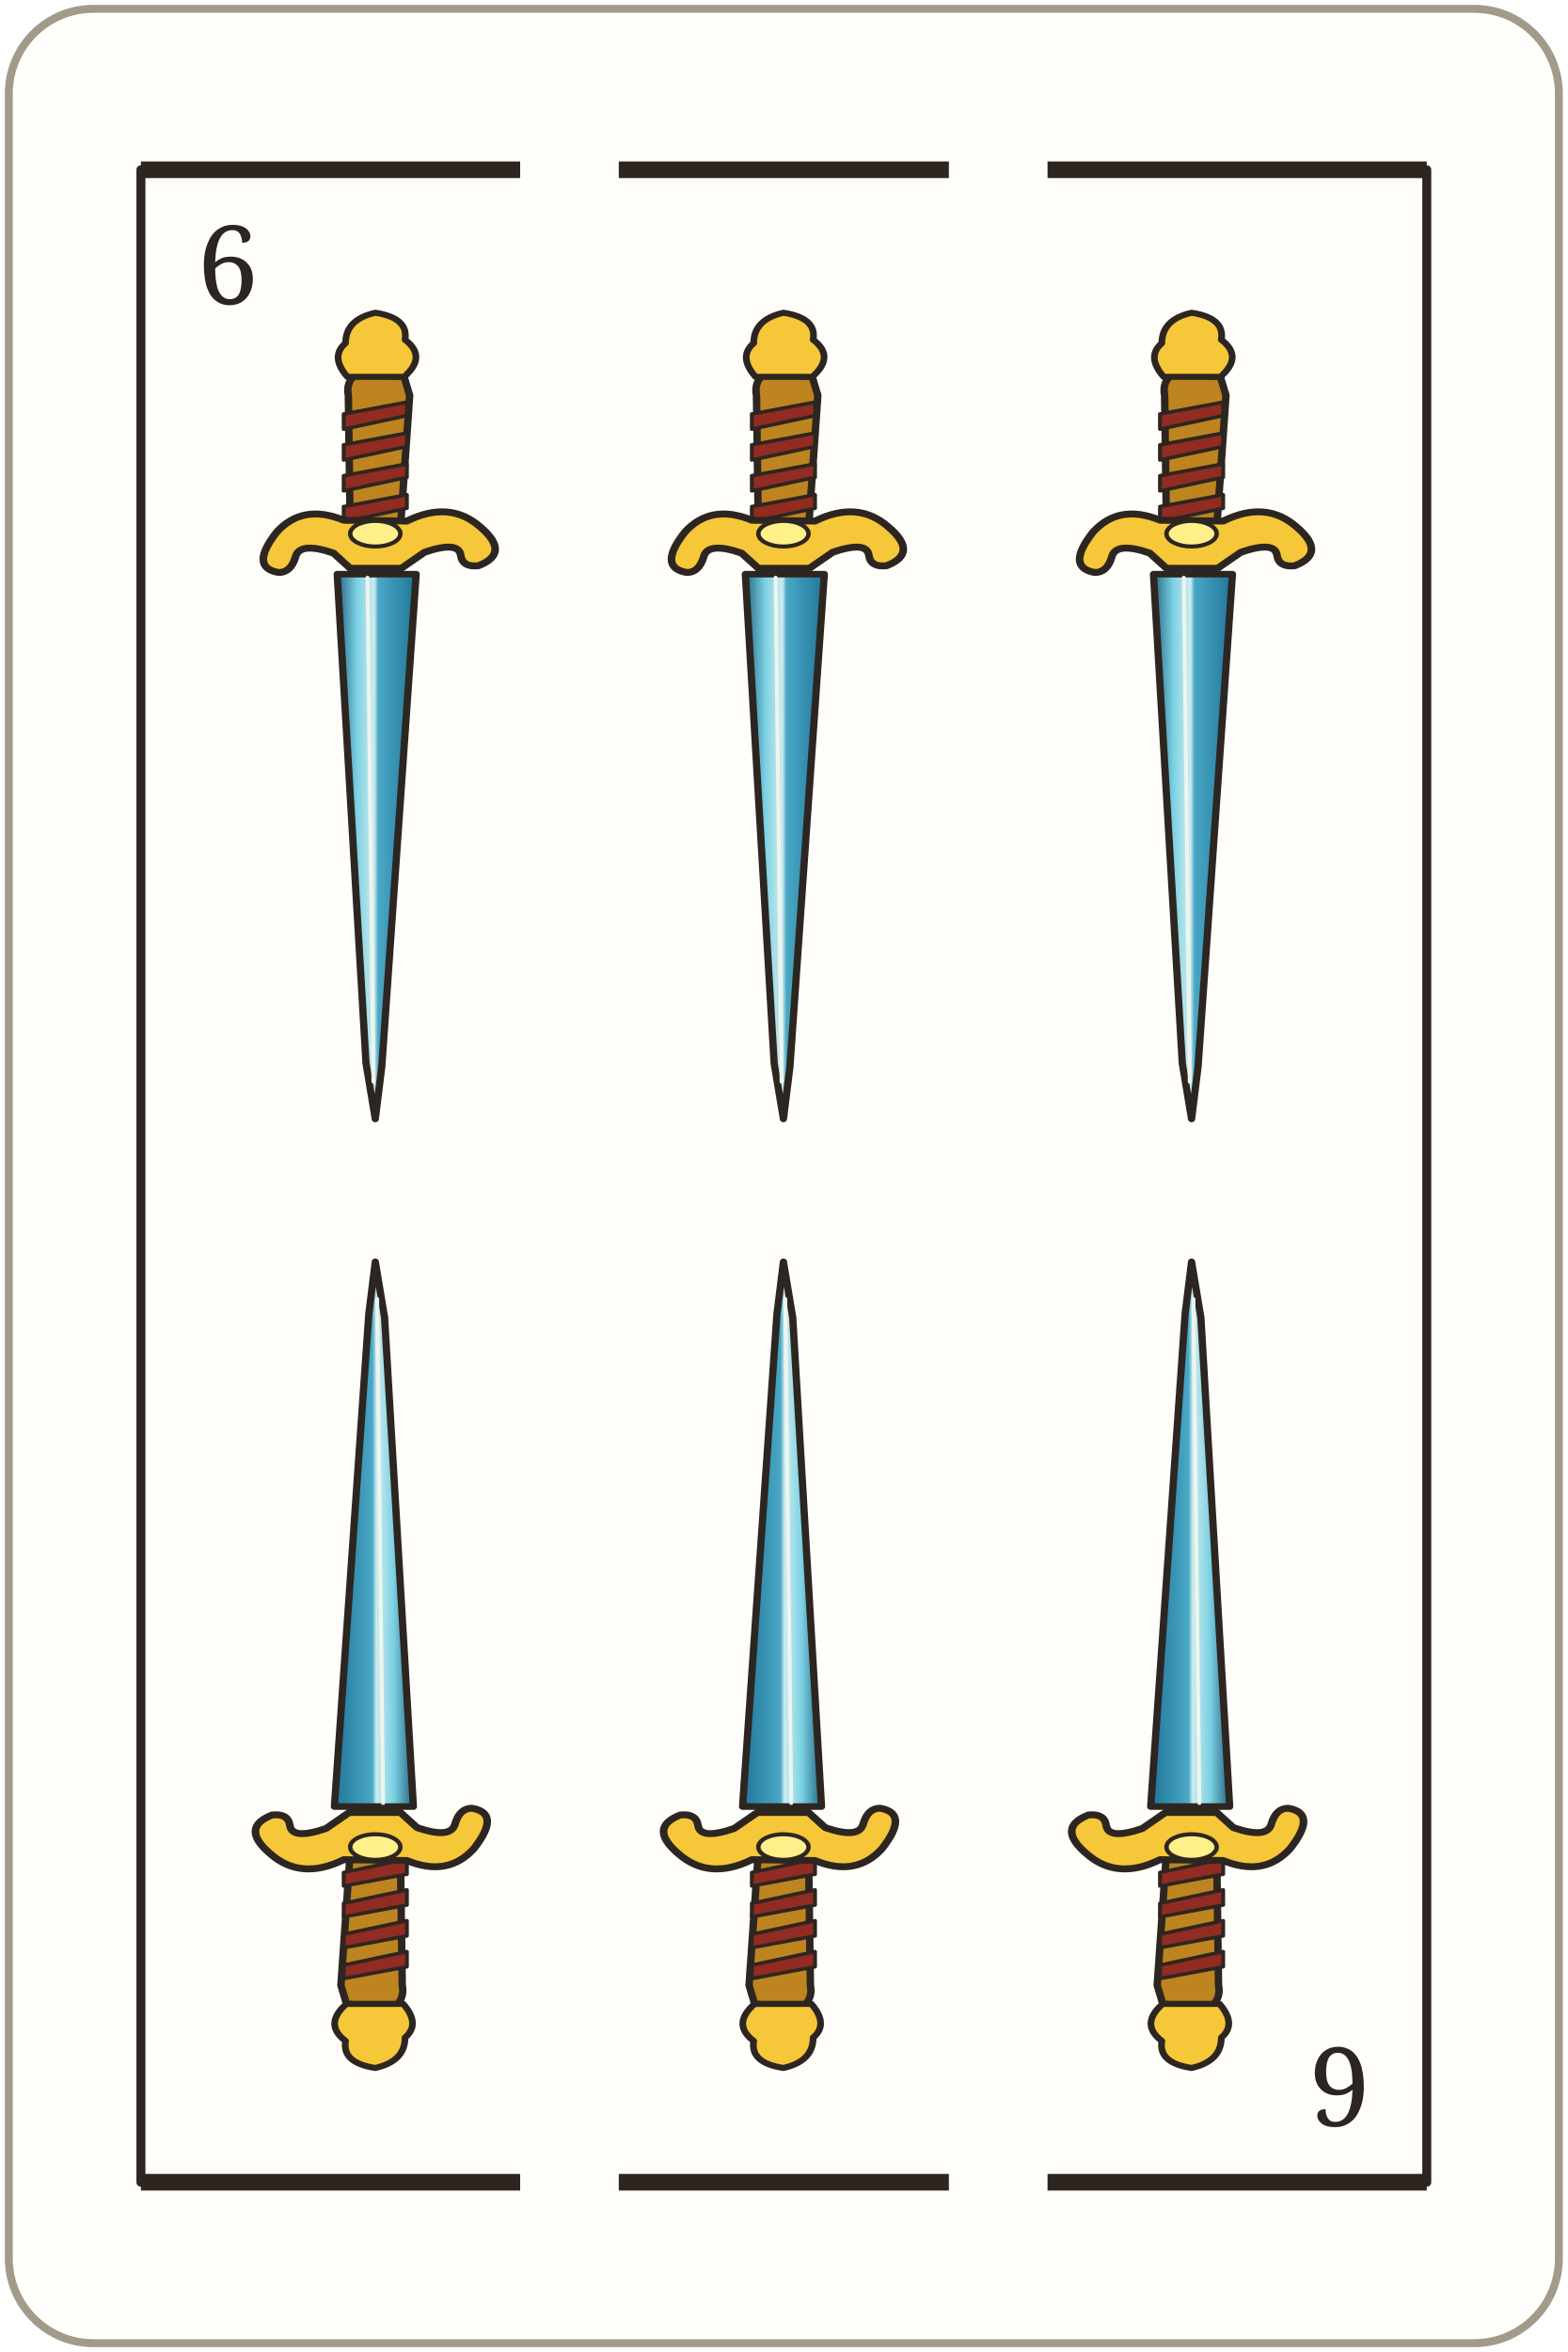
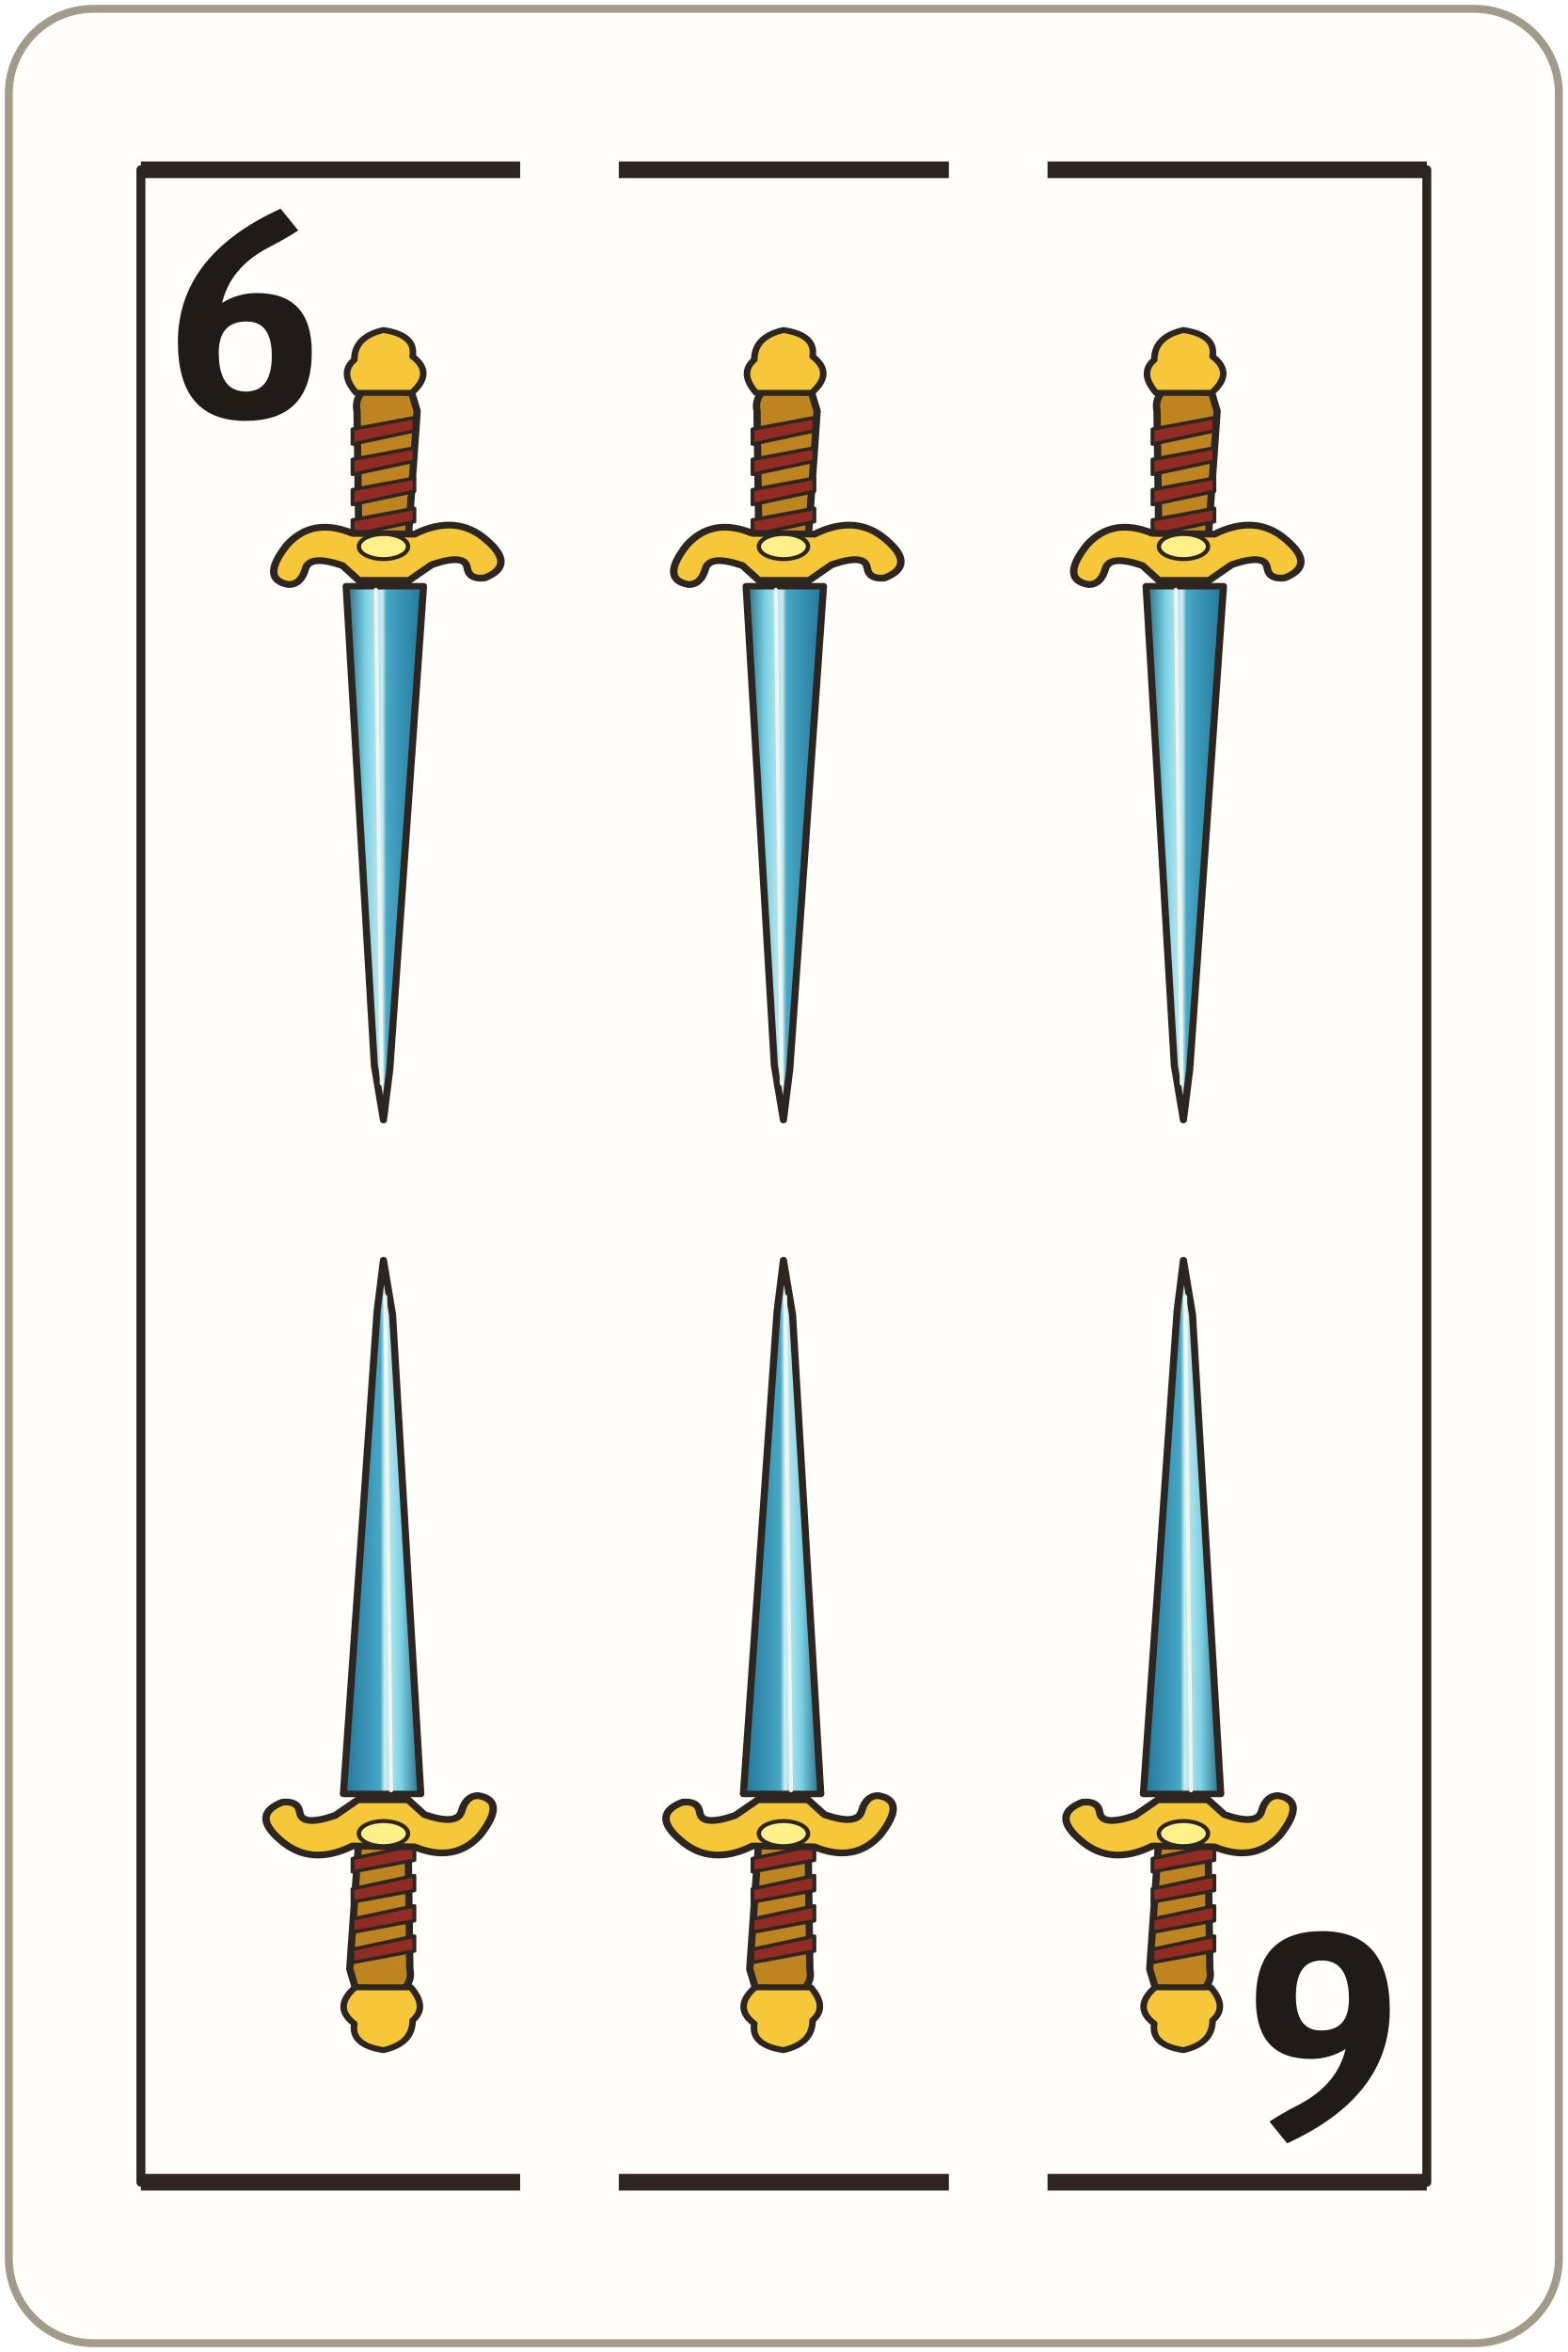
<svg xmlns="http://www.w3.org/2000/svg" width="160" height="240" viewBox="0 0 89 133" preserveAspectRatio="none">
  <defs>
    <linearGradient id="gold" x2=".85" y2="1" gradientUnits="objectBoundingBox">
      <stop stop-color="#ffed68" />
      <stop offset=".4" stop-color="#fbd04b" />
      <stop offset=".75" stop-color="#f0ae32" />
      <stop offset="1" stop-color="#f5c84d" />
    </linearGradient>
    <linearGradient id="steel">
      <stop stop-color="#236582" />
      <stop offset=".25" stop-color="#7bd1e3" />
      <stop offset=".47" stop-color="#cdebee" />
      <stop offset=".52" stop-color="#49a8c6" />
      <stop offset="1" stop-color="#217599" />
    </linearGradient>
    <linearGradient id="stick">
      <stop stop-color="#185c37" />
      <stop offset=".23" stop-color="#2d9c4f" />
      <stop offset=".48" stop-color="#83bf48" />
      <stop offset=".72" stop-color="#27964d" />
      <stop offset="1" stop-color="#1b5e38" />
    </linearGradient>
    <linearGradient id="redwood">
      <stop stop-color="#a22921" />
      <stop offset=".35" stop-color="#df4931" />
      <stop offset=".6" stop-color="#f2663b" />
      <stop offset="1" stop-color="#b62e25" />
    </linearGradient>
  </defs>
  <rect x=".5" y=".5" width="88" height="132" rx="4.8" fill="#fffefb" stroke="#a29b8a" stroke-width=".45" />
-   <g transform="translate(.60 4.20) scale(.986 .935)">
-     <g transform="translate(21.000 38.700) rotate(0.000) scale(1.07 1.02)">
-       <path d="M-2.05 -8.3 L2.2 -8.3 L.35 20.9 L0 24 L-.5 20.7Z" fill="url(#steel)" stroke="#2d2620" stroke-width="0.39" stroke-linecap="round" stroke-linejoin="round" />
-       <path d="M-.42 -8.1 L-.1 21.8" fill="none" stroke="#ecf5ee" stroke-width="0.21" stroke-linecap="round" stroke-linejoin="round" />
-       <path d="M-1.45 -18.9 Q-1.6 -19.7 -1 -20.2 L1.55 -20 L1.85 -18.9 L1.35 -11 L-1.35 -11Z" fill="#bd841f" stroke="#2d2620" stroke-width="0.4" stroke-linecap="round" stroke-linejoin="round" />
-       <path d="M-1.7 -17.8 l3.4 -.7 v.8 l-3.4 .8Z" fill="#922b21" stroke="#2d2620" stroke-width="0.21" stroke-linecap="round" stroke-linejoin="round" />
-       <path d="M-1.7 -15.97 l3.4 -.7 v.8 l-3.4 .8Z" fill="#922b21" stroke="#2d2620" stroke-width="0.21" stroke-linecap="round" stroke-linejoin="round" />
-       <path d="M-1.7 -14.14 l3.4 -.7 v.8 l-3.4 .8Z" fill="#922b21" stroke="#2d2620" stroke-width="0.21" stroke-linecap="round" stroke-linejoin="round" />
-       <path d="M-1.7 -12.31 l3.4 -.7 v.8 l-3.4 .8Z" fill="#922b21" stroke="#2d2620" stroke-width="0.21" stroke-linecap="round" stroke-linejoin="round" />
-       <path d="M-1.5 -20 Q-2.45 -21.2 -1.6 -22 Q-1.6 -23.4 0 -23.8 Q1.8 -23.5 1.6 -22.2 Q2.8 -21.2 1.55 -20Z" fill="#f6c738" stroke="#2d2620" stroke-width="0.36" stroke-linecap="round" stroke-linejoin="round" />
-       <path d="M-1.7 -11.5 Q-3.9 -12.5 -5.3 -10.8 Q-6.8 -8.7 -5.2 -8.4 Q-4.55 -8.4 -4.3 -9.3 Q-4.1 -10.25 -2.25 -9.55 L-1.35 -8.65 L1.4 -8.65 L2.65 -9.6 Q4.5 -10.3 4.6 -9.4 Q4.7 -8.7 5.55 -8.8 Q7.3 -9.55 5.65 -11.1 Q4.0 -12.7 1.7 -11.45Z" fill="#f6c738" stroke="#2d2620" stroke-width="0.41" stroke-linecap="round" stroke-linejoin="round" />
-       <ellipse cx="0" cy="-10.7" rx="1.35" ry="0.76" fill="#fff08a" stroke="#2d2620" stroke-width="0.24" />
-     </g>
-     <g transform="translate(44.500 38.700) rotate(0.000) scale(1.07 1.02)">
-       <path d="M-2.05 -8.3 L2.2 -8.3 L.35 20.9 L0 24 L-.5 20.7Z" fill="url(#steel)" stroke="#2d2620" stroke-width="0.39" stroke-linecap="round" stroke-linejoin="round" />
-       <path d="M-.42 -8.1 L-.1 21.8" fill="none" stroke="#ecf5ee" stroke-width="0.21" stroke-linecap="round" stroke-linejoin="round" />
-       <path d="M-1.45 -18.9 Q-1.6 -19.7 -1 -20.2 L1.55 -20 L1.85 -18.9 L1.35 -11 L-1.35 -11Z" fill="#bd841f" stroke="#2d2620" stroke-width="0.4" stroke-linecap="round" stroke-linejoin="round" />
-       <path d="M-1.7 -17.8 l3.4 -.7 v.8 l-3.4 .8Z" fill="#922b21" stroke="#2d2620" stroke-width="0.21" stroke-linecap="round" stroke-linejoin="round" />
-       <path d="M-1.7 -15.97 l3.4 -.7 v.8 l-3.4 .8Z" fill="#922b21" stroke="#2d2620" stroke-width="0.21" stroke-linecap="round" stroke-linejoin="round" />
-       <path d="M-1.7 -14.14 l3.4 -.7 v.8 l-3.4 .8Z" fill="#922b21" stroke="#2d2620" stroke-width="0.21" stroke-linecap="round" stroke-linejoin="round" />
-       <path d="M-1.7 -12.31 l3.4 -.7 v.8 l-3.4 .8Z" fill="#922b21" stroke="#2d2620" stroke-width="0.21" stroke-linecap="round" stroke-linejoin="round" />
-       <path d="M-1.5 -20 Q-2.45 -21.2 -1.6 -22 Q-1.6 -23.4 0 -23.8 Q1.8 -23.5 1.6 -22.2 Q2.8 -21.2 1.55 -20Z" fill="#f6c738" stroke="#2d2620" stroke-width="0.36" stroke-linecap="round" stroke-linejoin="round" />
-       <path d="M-1.7 -11.5 Q-3.9 -12.5 -5.3 -10.8 Q-6.8 -8.7 -5.2 -8.4 Q-4.55 -8.4 -4.3 -9.3 Q-4.1 -10.25 -2.25 -9.55 L-1.35 -8.65 L1.4 -8.65 L2.65 -9.6 Q4.5 -10.3 4.6 -9.4 Q4.7 -8.7 5.55 -8.8 Q7.3 -9.55 5.65 -11.1 Q4.0 -12.7 1.7 -11.45Z" fill="#f6c738" stroke="#2d2620" stroke-width="0.41" stroke-linecap="round" stroke-linejoin="round" />
-       <ellipse cx="0" cy="-10.7" rx="1.35" ry="0.76" fill="#fff08a" stroke="#2d2620" stroke-width="0.24" />
-     </g>
-     <g transform="translate(68.000 38.700) rotate(0.000) scale(1.07 1.02)">
-       <path d="M-2.05 -8.3 L2.2 -8.3 L.35 20.9 L0 24 L-.5 20.7Z" fill="url(#steel)" stroke="#2d2620" stroke-width="0.39" stroke-linecap="round" stroke-linejoin="round" />
-       <path d="M-.42 -8.1 L-.1 21.8" fill="none" stroke="#ecf5ee" stroke-width="0.21" stroke-linecap="round" stroke-linejoin="round" />
-       <path d="M-1.45 -18.9 Q-1.6 -19.7 -1 -20.2 L1.55 -20 L1.85 -18.9 L1.35 -11 L-1.35 -11Z" fill="#bd841f" stroke="#2d2620" stroke-width="0.4" stroke-linecap="round" stroke-linejoin="round" />
-       <path d="M-1.7 -17.8 l3.4 -.7 v.8 l-3.4 .8Z" fill="#922b21" stroke="#2d2620" stroke-width="0.21" stroke-linecap="round" stroke-linejoin="round" />
-       <path d="M-1.7 -15.97 l3.4 -.7 v.8 l-3.4 .8Z" fill="#922b21" stroke="#2d2620" stroke-width="0.21" stroke-linecap="round" stroke-linejoin="round" />
-       <path d="M-1.7 -14.14 l3.4 -.7 v.8 l-3.4 .8Z" fill="#922b21" stroke="#2d2620" stroke-width="0.21" stroke-linecap="round" stroke-linejoin="round" />
-       <path d="M-1.7 -12.31 l3.4 -.7 v.8 l-3.4 .8Z" fill="#922b21" stroke="#2d2620" stroke-width="0.21" stroke-linecap="round" stroke-linejoin="round" />
-       <path d="M-1.5 -20 Q-2.45 -21.2 -1.6 -22 Q-1.6 -23.4 0 -23.8 Q1.8 -23.5 1.6 -22.2 Q2.8 -21.2 1.55 -20Z" fill="#f6c738" stroke="#2d2620" stroke-width="0.36" stroke-linecap="round" stroke-linejoin="round" />
-       <path d="M-1.7 -11.5 Q-3.9 -12.5 -5.3 -10.8 Q-6.8 -8.7 -5.2 -8.4 Q-4.55 -8.4 -4.3 -9.3 Q-4.1 -10.25 -2.25 -9.55 L-1.35 -8.65 L1.4 -8.65 L2.65 -9.6 Q4.5 -10.3 4.6 -9.4 Q4.7 -8.7 5.55 -8.8 Q7.3 -9.55 5.65 -11.1 Q4.0 -12.7 1.7 -11.45Z" fill="#f6c738" stroke="#2d2620" stroke-width="0.41" stroke-linecap="round" stroke-linejoin="round" />
-       <ellipse cx="0" cy="-10.7" rx="1.35" ry="0.76" fill="#fff08a" stroke="#2d2620" stroke-width="0.24" />
-     </g>
-     <g transform="translate(21.000 96.300) rotate(180.000) scale(1.07 1.02)">
-       <path d="M-2.05 -8.3 L2.2 -8.3 L.35 20.9 L0 24 L-.5 20.7Z" fill="url(#steel)" stroke="#2d2620" stroke-width="0.39" stroke-linecap="round" stroke-linejoin="round" />
-       <path d="M-.42 -8.1 L-.1 21.8" fill="none" stroke="#ecf5ee" stroke-width="0.21" stroke-linecap="round" stroke-linejoin="round" />
-       <path d="M-1.45 -18.9 Q-1.6 -19.7 -1 -20.2 L1.55 -20 L1.85 -18.9 L1.35 -11 L-1.35 -11Z" fill="#bd841f" stroke="#2d2620" stroke-width="0.4" stroke-linecap="round" stroke-linejoin="round" />
-       <path d="M-1.7 -17.8 l3.4 -.7 v.8 l-3.4 .8Z" fill="#922b21" stroke="#2d2620" stroke-width="0.21" stroke-linecap="round" stroke-linejoin="round" />
-       <path d="M-1.7 -15.97 l3.4 -.7 v.8 l-3.4 .8Z" fill="#922b21" stroke="#2d2620" stroke-width="0.21" stroke-linecap="round" stroke-linejoin="round" />
-       <path d="M-1.7 -14.14 l3.4 -.7 v.8 l-3.4 .8Z" fill="#922b21" stroke="#2d2620" stroke-width="0.21" stroke-linecap="round" stroke-linejoin="round" />
-       <path d="M-1.7 -12.31 l3.4 -.7 v.8 l-3.4 .8Z" fill="#922b21" stroke="#2d2620" stroke-width="0.21" stroke-linecap="round" stroke-linejoin="round" />
-       <path d="M-1.5 -20 Q-2.45 -21.2 -1.6 -22 Q-1.6 -23.4 0 -23.8 Q1.8 -23.5 1.6 -22.2 Q2.8 -21.2 1.55 -20Z" fill="#f6c738" stroke="#2d2620" stroke-width="0.36" stroke-linecap="round" stroke-linejoin="round" />
-       <path d="M-1.7 -11.5 Q-3.9 -12.5 -5.3 -10.8 Q-6.8 -8.7 -5.2 -8.4 Q-4.55 -8.4 -4.3 -9.3 Q-4.1 -10.25 -2.25 -9.55 L-1.35 -8.65 L1.4 -8.65 L2.65 -9.6 Q4.5 -10.3 4.6 -9.4 Q4.7 -8.7 5.55 -8.8 Q7.3 -9.55 5.65 -11.1 Q4.0 -12.7 1.7 -11.45Z" fill="#f6c738" stroke="#2d2620" stroke-width="0.41" stroke-linecap="round" stroke-linejoin="round" />
-       <ellipse cx="0" cy="-10.7" rx="1.35" ry="0.76" fill="#fff08a" stroke="#2d2620" stroke-width="0.24" />
-     </g>
-     <g transform="translate(44.500 96.300) rotate(180.000) scale(1.07 1.02)">
-       <path d="M-2.05 -8.3 L2.2 -8.3 L.35 20.9 L0 24 L-.5 20.7Z" fill="url(#steel)" stroke="#2d2620" stroke-width="0.39" stroke-linecap="round" stroke-linejoin="round" />
-       <path d="M-.42 -8.1 L-.1 21.8" fill="none" stroke="#ecf5ee" stroke-width="0.21" stroke-linecap="round" stroke-linejoin="round" />
-       <path d="M-1.45 -18.9 Q-1.6 -19.7 -1 -20.2 L1.55 -20 L1.85 -18.9 L1.35 -11 L-1.35 -11Z" fill="#bd841f" stroke="#2d2620" stroke-width="0.4" stroke-linecap="round" stroke-linejoin="round" />
-       <path d="M-1.7 -17.8 l3.4 -.7 v.8 l-3.4 .8Z" fill="#922b21" stroke="#2d2620" stroke-width="0.21" stroke-linecap="round" stroke-linejoin="round" />
-       <path d="M-1.7 -15.97 l3.4 -.7 v.8 l-3.4 .8Z" fill="#922b21" stroke="#2d2620" stroke-width="0.21" stroke-linecap="round" stroke-linejoin="round" />
-       <path d="M-1.7 -14.14 l3.4 -.7 v.8 l-3.4 .8Z" fill="#922b21" stroke="#2d2620" stroke-width="0.21" stroke-linecap="round" stroke-linejoin="round" />
-       <path d="M-1.7 -12.31 l3.4 -.7 v.8 l-3.4 .8Z" fill="#922b21" stroke="#2d2620" stroke-width="0.21" stroke-linecap="round" stroke-linejoin="round" />
-       <path d="M-1.5 -20 Q-2.45 -21.2 -1.6 -22 Q-1.6 -23.4 0 -23.8 Q1.8 -23.5 1.6 -22.2 Q2.8 -21.2 1.55 -20Z" fill="#f6c738" stroke="#2d2620" stroke-width="0.36" stroke-linecap="round" stroke-linejoin="round" />
-       <path d="M-1.7 -11.5 Q-3.9 -12.5 -5.3 -10.8 Q-6.8 -8.7 -5.2 -8.4 Q-4.55 -8.4 -4.3 -9.3 Q-4.1 -10.25 -2.25 -9.55 L-1.35 -8.65 L1.4 -8.65 L2.65 -9.6 Q4.5 -10.3 4.6 -9.4 Q4.7 -8.7 5.55 -8.8 Q7.3 -9.55 5.65 -11.1 Q4.0 -12.7 1.7 -11.45Z" fill="#f6c738" stroke="#2d2620" stroke-width="0.41" stroke-linecap="round" stroke-linejoin="round" />
-       <ellipse cx="0" cy="-10.7" rx="1.35" ry="0.76" fill="#fff08a" stroke="#2d2620" stroke-width="0.24" />
-     </g>
-     <g transform="translate(68.000 96.300) rotate(180.000) scale(1.07 1.02)">
-       <path d="M-2.05 -8.3 L2.2 -8.3 L.35 20.9 L0 24 L-.5 20.7Z" fill="url(#steel)" stroke="#2d2620" stroke-width="0.39" stroke-linecap="round" stroke-linejoin="round" />
-       <path d="M-.42 -8.1 L-.1 21.8" fill="none" stroke="#ecf5ee" stroke-width="0.21" stroke-linecap="round" stroke-linejoin="round" />
-       <path d="M-1.45 -18.9 Q-1.6 -19.7 -1 -20.2 L1.55 -20 L1.85 -18.9 L1.35 -11 L-1.35 -11Z" fill="#bd841f" stroke="#2d2620" stroke-width="0.4" stroke-linecap="round" stroke-linejoin="round" />
-       <path d="M-1.7 -17.8 l3.4 -.7 v.8 l-3.4 .8Z" fill="#922b21" stroke="#2d2620" stroke-width="0.21" stroke-linecap="round" stroke-linejoin="round" />
-       <path d="M-1.7 -15.97 l3.4 -.7 v.8 l-3.4 .8Z" fill="#922b21" stroke="#2d2620" stroke-width="0.21" stroke-linecap="round" stroke-linejoin="round" />
-       <path d="M-1.7 -14.14 l3.4 -.7 v.8 l-3.4 .8Z" fill="#922b21" stroke="#2d2620" stroke-width="0.21" stroke-linecap="round" stroke-linejoin="round" />
-       <path d="M-1.7 -12.31 l3.4 -.7 v.8 l-3.4 .8Z" fill="#922b21" stroke="#2d2620" stroke-width="0.21" stroke-linecap="round" stroke-linejoin="round" />
-       <path d="M-1.5 -20 Q-2.45 -21.2 -1.6 -22 Q-1.6 -23.4 0 -23.8 Q1.8 -23.5 1.6 -22.2 Q2.8 -21.2 1.55 -20Z" fill="#f6c738" stroke="#2d2620" stroke-width="0.36" stroke-linecap="round" stroke-linejoin="round" />
-       <path d="M-1.7 -11.5 Q-3.9 -12.5 -5.3 -10.8 Q-6.8 -8.7 -5.2 -8.4 Q-4.55 -8.4 -4.3 -9.3 Q-4.1 -10.25 -2.25 -9.55 L-1.35 -8.65 L1.4 -8.65 L2.65 -9.6 Q4.5 -10.3 4.6 -9.4 Q4.7 -8.7 5.55 -8.8 Q7.3 -9.55 5.65 -11.1 Q4.0 -12.7 1.7 -11.45Z" fill="#f6c738" stroke="#2d2620" stroke-width="0.41" stroke-linecap="round" stroke-linejoin="round" />
-       <ellipse cx="0" cy="-10.7" rx="1.35" ry="0.76" fill="#fff08a" stroke="#2d2620" stroke-width="0.24" />
+   <g transform="translate(44.5 66.5) scale(0.98) translate(-44.5 -66.5)">
+     <g transform="translate(.60 4.20) scale(.986 .935)">
+       <g transform="translate(21.000 38.700) rotate(0.000) scale(1.07 1.02)">
+         <path d="M-2.05 -8.3 L2.2 -8.3 L.35 20.9 L0 24 L-.5 20.7Z" fill="url(#steel)" stroke="#2d2620" stroke-width="0.39" stroke-linecap="round" stroke-linejoin="round" />
+         <path d="M-.42 -8.1 L-.1 21.8" fill="none" stroke="#ecf5ee" stroke-width="0.21" stroke-linecap="round" stroke-linejoin="round" />
+         <path d="M-1.45 -18.9 Q-1.6 -19.7 -1 -20.2 L1.55 -20 L1.85 -18.9 L1.35 -11 L-1.35 -11Z" fill="#bd841f" stroke="#2d2620" stroke-width="0.4" stroke-linecap="round" stroke-linejoin="round" />
+         <path d="M-1.7 -17.8 l3.4 -.7 v.8 l-3.4 .8Z" fill="#922b21" stroke="#2d2620" stroke-width="0.21" stroke-linecap="round" stroke-linejoin="round" />
+         <path d="M-1.7 -15.97 l3.4 -.7 v.8 l-3.4 .8Z" fill="#922b21" stroke="#2d2620" stroke-width="0.21" stroke-linecap="round" stroke-linejoin="round" />
+         <path d="M-1.7 -14.14 l3.4 -.7 v.8 l-3.4 .8Z" fill="#922b21" stroke="#2d2620" stroke-width="0.21" stroke-linecap="round" stroke-linejoin="round" />
+         <path d="M-1.7 -12.31 l3.4 -.7 v.8 l-3.4 .8Z" fill="#922b21" stroke="#2d2620" stroke-width="0.21" stroke-linecap="round" stroke-linejoin="round" />
+         <path d="M-1.5 -20 Q-2.45 -21.2 -1.6 -22 Q-1.6 -23.4 0 -23.8 Q1.8 -23.5 1.6 -22.2 Q2.8 -21.2 1.55 -20Z" fill="#f6c738" stroke="#2d2620" stroke-width="0.36" stroke-linecap="round" stroke-linejoin="round" />
+         <path d="M-1.7 -11.5 Q-3.9 -12.5 -5.3 -10.8 Q-6.8 -8.7 -5.2 -8.4 Q-4.55 -8.4 -4.3 -9.3 Q-4.1 -10.25 -2.25 -9.55 L-1.35 -8.65 L1.4 -8.65 L2.65 -9.6 Q4.5 -10.3 4.6 -9.4 Q4.7 -8.7 5.55 -8.8 Q7.3 -9.55 5.65 -11.1 Q4.0 -12.7 1.7 -11.45Z" fill="#f6c738" stroke="#2d2620" stroke-width="0.41" stroke-linecap="round" stroke-linejoin="round" />
+         <ellipse cx="0" cy="-10.7" rx="1.35" ry="0.76" fill="#fff08a" stroke="#2d2620" stroke-width="0.24" />
+       </g>
+       <g transform="translate(44.500 38.700) rotate(0.000) scale(1.07 1.02)">
+         <path d="M-2.05 -8.3 L2.2 -8.3 L.35 20.9 L0 24 L-.5 20.7Z" fill="url(#steel)" stroke="#2d2620" stroke-width="0.39" stroke-linecap="round" stroke-linejoin="round" />
+         <path d="M-.42 -8.1 L-.1 21.8" fill="none" stroke="#ecf5ee" stroke-width="0.21" stroke-linecap="round" stroke-linejoin="round" />
+         <path d="M-1.45 -18.9 Q-1.6 -19.7 -1 -20.2 L1.55 -20 L1.85 -18.9 L1.35 -11 L-1.35 -11Z" fill="#bd841f" stroke="#2d2620" stroke-width="0.4" stroke-linecap="round" stroke-linejoin="round" />
+         <path d="M-1.7 -17.8 l3.4 -.7 v.8 l-3.4 .8Z" fill="#922b21" stroke="#2d2620" stroke-width="0.21" stroke-linecap="round" stroke-linejoin="round" />
+         <path d="M-1.7 -15.97 l3.4 -.7 v.8 l-3.4 .8Z" fill="#922b21" stroke="#2d2620" stroke-width="0.21" stroke-linecap="round" stroke-linejoin="round" />
+         <path d="M-1.7 -14.14 l3.4 -.7 v.8 l-3.4 .8Z" fill="#922b21" stroke="#2d2620" stroke-width="0.21" stroke-linecap="round" stroke-linejoin="round" />
+         <path d="M-1.7 -12.31 l3.4 -.7 v.8 l-3.4 .8Z" fill="#922b21" stroke="#2d2620" stroke-width="0.21" stroke-linecap="round" stroke-linejoin="round" />
+         <path d="M-1.5 -20 Q-2.45 -21.2 -1.6 -22 Q-1.6 -23.4 0 -23.8 Q1.8 -23.5 1.6 -22.2 Q2.8 -21.2 1.55 -20Z" fill="#f6c738" stroke="#2d2620" stroke-width="0.36" stroke-linecap="round" stroke-linejoin="round" />
+         <path d="M-1.7 -11.5 Q-3.9 -12.5 -5.3 -10.8 Q-6.8 -8.7 -5.2 -8.4 Q-4.55 -8.4 -4.3 -9.3 Q-4.1 -10.25 -2.25 -9.55 L-1.35 -8.65 L1.4 -8.65 L2.65 -9.6 Q4.5 -10.3 4.6 -9.4 Q4.7 -8.7 5.55 -8.8 Q7.3 -9.55 5.65 -11.1 Q4.0 -12.7 1.7 -11.45Z" fill="#f6c738" stroke="#2d2620" stroke-width="0.41" stroke-linecap="round" stroke-linejoin="round" />
+         <ellipse cx="0" cy="-10.7" rx="1.35" ry="0.76" fill="#fff08a" stroke="#2d2620" stroke-width="0.24" />
+       </g>
+       <g transform="translate(68.000 38.700) rotate(0.000) scale(1.07 1.02)">
+         <path d="M-2.05 -8.3 L2.2 -8.3 L.35 20.9 L0 24 L-.5 20.7Z" fill="url(#steel)" stroke="#2d2620" stroke-width="0.39" stroke-linecap="round" stroke-linejoin="round" />
+         <path d="M-.42 -8.1 L-.1 21.8" fill="none" stroke="#ecf5ee" stroke-width="0.21" stroke-linecap="round" stroke-linejoin="round" />
+         <path d="M-1.45 -18.9 Q-1.6 -19.7 -1 -20.2 L1.55 -20 L1.85 -18.9 L1.35 -11 L-1.35 -11Z" fill="#bd841f" stroke="#2d2620" stroke-width="0.4" stroke-linecap="round" stroke-linejoin="round" />
+         <path d="M-1.7 -17.8 l3.4 -.7 v.8 l-3.4 .8Z" fill="#922b21" stroke="#2d2620" stroke-width="0.21" stroke-linecap="round" stroke-linejoin="round" />
+         <path d="M-1.7 -15.97 l3.4 -.7 v.8 l-3.4 .8Z" fill="#922b21" stroke="#2d2620" stroke-width="0.21" stroke-linecap="round" stroke-linejoin="round" />
+         <path d="M-1.7 -14.14 l3.4 -.7 v.8 l-3.4 .8Z" fill="#922b21" stroke="#2d2620" stroke-width="0.21" stroke-linecap="round" stroke-linejoin="round" />
+         <path d="M-1.7 -12.31 l3.4 -.7 v.8 l-3.4 .8Z" fill="#922b21" stroke="#2d2620" stroke-width="0.21" stroke-linecap="round" stroke-linejoin="round" />
+         <path d="M-1.5 -20 Q-2.45 -21.2 -1.6 -22 Q-1.6 -23.4 0 -23.8 Q1.8 -23.5 1.6 -22.2 Q2.8 -21.2 1.55 -20Z" fill="#f6c738" stroke="#2d2620" stroke-width="0.36" stroke-linecap="round" stroke-linejoin="round" />
+         <path d="M-1.7 -11.5 Q-3.9 -12.5 -5.3 -10.8 Q-6.8 -8.7 -5.2 -8.4 Q-4.55 -8.4 -4.3 -9.3 Q-4.1 -10.25 -2.25 -9.55 L-1.35 -8.65 L1.4 -8.65 L2.65 -9.6 Q4.5 -10.3 4.6 -9.4 Q4.7 -8.7 5.55 -8.8 Q7.3 -9.55 5.65 -11.1 Q4.0 -12.7 1.7 -11.45Z" fill="#f6c738" stroke="#2d2620" stroke-width="0.41" stroke-linecap="round" stroke-linejoin="round" />
+         <ellipse cx="0" cy="-10.7" rx="1.35" ry="0.76" fill="#fff08a" stroke="#2d2620" stroke-width="0.24" />
+       </g>
+       <g transform="translate(21.000 96.300) rotate(180.000) scale(1.07 1.02)">
+         <path d="M-2.05 -8.3 L2.2 -8.3 L.35 20.9 L0 24 L-.5 20.7Z" fill="url(#steel)" stroke="#2d2620" stroke-width="0.39" stroke-linecap="round" stroke-linejoin="round" />
+         <path d="M-.42 -8.1 L-.1 21.8" fill="none" stroke="#ecf5ee" stroke-width="0.21" stroke-linecap="round" stroke-linejoin="round" />
+         <path d="M-1.45 -18.9 Q-1.6 -19.7 -1 -20.2 L1.55 -20 L1.85 -18.9 L1.35 -11 L-1.35 -11Z" fill="#bd841f" stroke="#2d2620" stroke-width="0.4" stroke-linecap="round" stroke-linejoin="round" />
+         <path d="M-1.7 -17.8 l3.4 -.7 v.8 l-3.4 .8Z" fill="#922b21" stroke="#2d2620" stroke-width="0.21" stroke-linecap="round" stroke-linejoin="round" />
+         <path d="M-1.7 -15.97 l3.4 -.7 v.8 l-3.4 .8Z" fill="#922b21" stroke="#2d2620" stroke-width="0.21" stroke-linecap="round" stroke-linejoin="round" />
+         <path d="M-1.7 -14.14 l3.4 -.7 v.8 l-3.4 .8Z" fill="#922b21" stroke="#2d2620" stroke-width="0.21" stroke-linecap="round" stroke-linejoin="round" />
+         <path d="M-1.7 -12.31 l3.4 -.7 v.8 l-3.4 .8Z" fill="#922b21" stroke="#2d2620" stroke-width="0.21" stroke-linecap="round" stroke-linejoin="round" />
+         <path d="M-1.5 -20 Q-2.45 -21.2 -1.6 -22 Q-1.6 -23.4 0 -23.8 Q1.8 -23.5 1.6 -22.2 Q2.8 -21.2 1.55 -20Z" fill="#f6c738" stroke="#2d2620" stroke-width="0.36" stroke-linecap="round" stroke-linejoin="round" />
+         <path d="M-1.7 -11.5 Q-3.9 -12.5 -5.3 -10.8 Q-6.8 -8.7 -5.2 -8.4 Q-4.55 -8.4 -4.3 -9.3 Q-4.1 -10.25 -2.25 -9.55 L-1.35 -8.65 L1.4 -8.65 L2.65 -9.6 Q4.5 -10.3 4.6 -9.4 Q4.7 -8.7 5.55 -8.8 Q7.3 -9.55 5.65 -11.1 Q4.0 -12.7 1.7 -11.45Z" fill="#f6c738" stroke="#2d2620" stroke-width="0.41" stroke-linecap="round" stroke-linejoin="round" />
+         <ellipse cx="0" cy="-10.7" rx="1.35" ry="0.76" fill="#fff08a" stroke="#2d2620" stroke-width="0.24" />
+       </g>
+       <g transform="translate(44.500 96.300) rotate(180.000) scale(1.07 1.02)">
+         <path d="M-2.05 -8.3 L2.2 -8.3 L.35 20.9 L0 24 L-.5 20.7Z" fill="url(#steel)" stroke="#2d2620" stroke-width="0.39" stroke-linecap="round" stroke-linejoin="round" />
+         <path d="M-.42 -8.1 L-.1 21.8" fill="none" stroke="#ecf5ee" stroke-width="0.21" stroke-linecap="round" stroke-linejoin="round" />
+         <path d="M-1.45 -18.9 Q-1.6 -19.7 -1 -20.2 L1.55 -20 L1.85 -18.9 L1.35 -11 L-1.35 -11Z" fill="#bd841f" stroke="#2d2620" stroke-width="0.4" stroke-linecap="round" stroke-linejoin="round" />
+         <path d="M-1.7 -17.8 l3.4 -.7 v.8 l-3.4 .8Z" fill="#922b21" stroke="#2d2620" stroke-width="0.21" stroke-linecap="round" stroke-linejoin="round" />
+         <path d="M-1.7 -15.97 l3.4 -.7 v.8 l-3.4 .8Z" fill="#922b21" stroke="#2d2620" stroke-width="0.21" stroke-linecap="round" stroke-linejoin="round" />
+         <path d="M-1.7 -14.14 l3.4 -.7 v.8 l-3.4 .8Z" fill="#922b21" stroke="#2d2620" stroke-width="0.21" stroke-linecap="round" stroke-linejoin="round" />
+         <path d="M-1.7 -12.31 l3.4 -.7 v.8 l-3.4 .8Z" fill="#922b21" stroke="#2d2620" stroke-width="0.21" stroke-linecap="round" stroke-linejoin="round" />
+         <path d="M-1.5 -20 Q-2.45 -21.2 -1.6 -22 Q-1.6 -23.4 0 -23.8 Q1.8 -23.5 1.6 -22.2 Q2.8 -21.2 1.55 -20Z" fill="#f6c738" stroke="#2d2620" stroke-width="0.36" stroke-linecap="round" stroke-linejoin="round" />
+         <path d="M-1.7 -11.5 Q-3.9 -12.5 -5.3 -10.8 Q-6.8 -8.7 -5.2 -8.4 Q-4.55 -8.4 -4.3 -9.3 Q-4.1 -10.25 -2.25 -9.55 L-1.35 -8.65 L1.4 -8.65 L2.65 -9.6 Q4.5 -10.3 4.6 -9.4 Q4.7 -8.7 5.55 -8.8 Q7.3 -9.55 5.65 -11.1 Q4.0 -12.7 1.7 -11.45Z" fill="#f6c738" stroke="#2d2620" stroke-width="0.41" stroke-linecap="round" stroke-linejoin="round" />
+         <ellipse cx="0" cy="-10.7" rx="1.35" ry="0.76" fill="#fff08a" stroke="#2d2620" stroke-width="0.24" />
+       </g>
+       <g transform="translate(68.000 96.300) rotate(180.000) scale(1.07 1.02)">
+         <path d="M-2.05 -8.3 L2.2 -8.3 L.35 20.9 L0 24 L-.5 20.7Z" fill="url(#steel)" stroke="#2d2620" stroke-width="0.39" stroke-linecap="round" stroke-linejoin="round" />
+         <path d="M-.42 -8.1 L-.1 21.8" fill="none" stroke="#ecf5ee" stroke-width="0.21" stroke-linecap="round" stroke-linejoin="round" />
+         <path d="M-1.45 -18.9 Q-1.6 -19.7 -1 -20.2 L1.55 -20 L1.85 -18.9 L1.35 -11 L-1.35 -11Z" fill="#bd841f" stroke="#2d2620" stroke-width="0.4" stroke-linecap="round" stroke-linejoin="round" />
+         <path d="M-1.7 -17.8 l3.4 -.7 v.8 l-3.4 .8Z" fill="#922b21" stroke="#2d2620" stroke-width="0.21" stroke-linecap="round" stroke-linejoin="round" />
+         <path d="M-1.7 -15.97 l3.4 -.7 v.8 l-3.4 .8Z" fill="#922b21" stroke="#2d2620" stroke-width="0.21" stroke-linecap="round" stroke-linejoin="round" />
+         <path d="M-1.7 -14.14 l3.4 -.7 v.8 l-3.4 .8Z" fill="#922b21" stroke="#2d2620" stroke-width="0.21" stroke-linecap="round" stroke-linejoin="round" />
+         <path d="M-1.7 -12.31 l3.4 -.7 v.8 l-3.4 .8Z" fill="#922b21" stroke="#2d2620" stroke-width="0.21" stroke-linecap="round" stroke-linejoin="round" />
+         <path d="M-1.5 -20 Q-2.45 -21.2 -1.6 -22 Q-1.6 -23.4 0 -23.8 Q1.8 -23.5 1.6 -22.2 Q2.8 -21.2 1.55 -20Z" fill="#f6c738" stroke="#2d2620" stroke-width="0.36" stroke-linecap="round" stroke-linejoin="round" />
+         <path d="M-1.7 -11.5 Q-3.9 -12.5 -5.3 -10.8 Q-6.8 -8.7 -5.2 -8.4 Q-4.55 -8.4 -4.3 -9.3 Q-4.1 -10.25 -2.25 -9.55 L-1.35 -8.65 L1.4 -8.65 L2.65 -9.6 Q4.5 -10.3 4.6 -9.4 Q4.7 -8.7 5.55 -8.8 Q7.3 -9.55 5.65 -11.1 Q4.0 -12.7 1.7 -11.45Z" fill="#f6c738" stroke="#2d2620" stroke-width="0.41" stroke-linecap="round" stroke-linejoin="round" />
+         <ellipse cx="0" cy="-10.7" rx="1.35" ry="0.76" fill="#fff08a" stroke="#2d2620" stroke-width="0.24" />
+       </g>
    </g>
  </g>
  <g aria-label="2 suit breaks on each horizontal rule">
    <path d="M8 9.6 V123.4 M81 9.6 V123.4" fill="none" stroke="#2d2620" stroke-width="0.51" stroke-linecap="round" stroke-linejoin="round" />
    <path d="M8.00 9.6H29.53" stroke="#2d2620" stroke-width=".94" stroke-linecap="butt" />
    <path d="M35.13 9.6H53.87" stroke="#2d2620" stroke-width=".94" stroke-linecap="butt" />
    <path d="M59.47 9.6H81.00" stroke="#2d2620" stroke-width=".94" stroke-linecap="butt" />
    <path d="M8.00 123.4H29.53" stroke="#2d2620" stroke-width=".94" stroke-linecap="butt" />
    <path d="M35.13 123.4H53.87" stroke="#2d2620" stroke-width=".94" stroke-linecap="butt" />
    <path d="M59.47 123.4H81.00" stroke="#2d2620" stroke-width=".94" stroke-linecap="butt" />
  </g>
-   <text x="11.2" y="17.2" fill="#2d2620" font-family="Georgia,serif" font-size="6.2">6</text>
+   <g transform="translate(10.1 11.8)" aria-label="Rank 6">
+     <g fill="#211b17">
+       <path transform="translate(0)" d="M6.83 1.23 Q6.17 1.67 5.08 2.23 Q2.98 3.35 2.51 5.33 Q3.41 4.77 4.48 4.77 Q7.6 4.77 7.6 8.12 Q7.6 12 3.84 12 Q0 12 0 7.54 Q0 2.65 5.83 0Z M3.9 6.38 Q2.32 6.38 2.32 8.14 Q2.32 10.34 3.86 10.34 Q5.33 10.34 5.33 8.32 Q5.33 6.38 3.9 6.38Z" fill-rule="evenodd" />
+     </g>
+   </g>
  <g transform="rotate(180 44.5 66.5)">
-     <text x="11.2" y="17.2" fill="#2d2620" font-family="Georgia,serif" font-size="6.2">6</text>
+     <g transform="translate(10.1 11.8)" aria-label="Rank 6">
+       <g fill="#211b17">
+         <path transform="translate(0)" d="M6.83 1.23 Q6.17 1.67 5.08 2.23 Q2.98 3.35 2.51 5.33 Q3.41 4.77 4.48 4.77 Q7.6 4.77 7.6 8.12 Q7.6 12 3.84 12 Q0 12 0 7.54 Q0 2.65 5.83 0Z M3.9 6.38 Q2.32 6.38 2.32 8.14 Q2.32 10.34 3.86 10.34 Q5.33 10.34 5.33 8.32 Q5.33 6.38 3.9 6.38Z" fill-rule="evenodd" />
+       </g>
+     </g>
  </g>
</svg>
